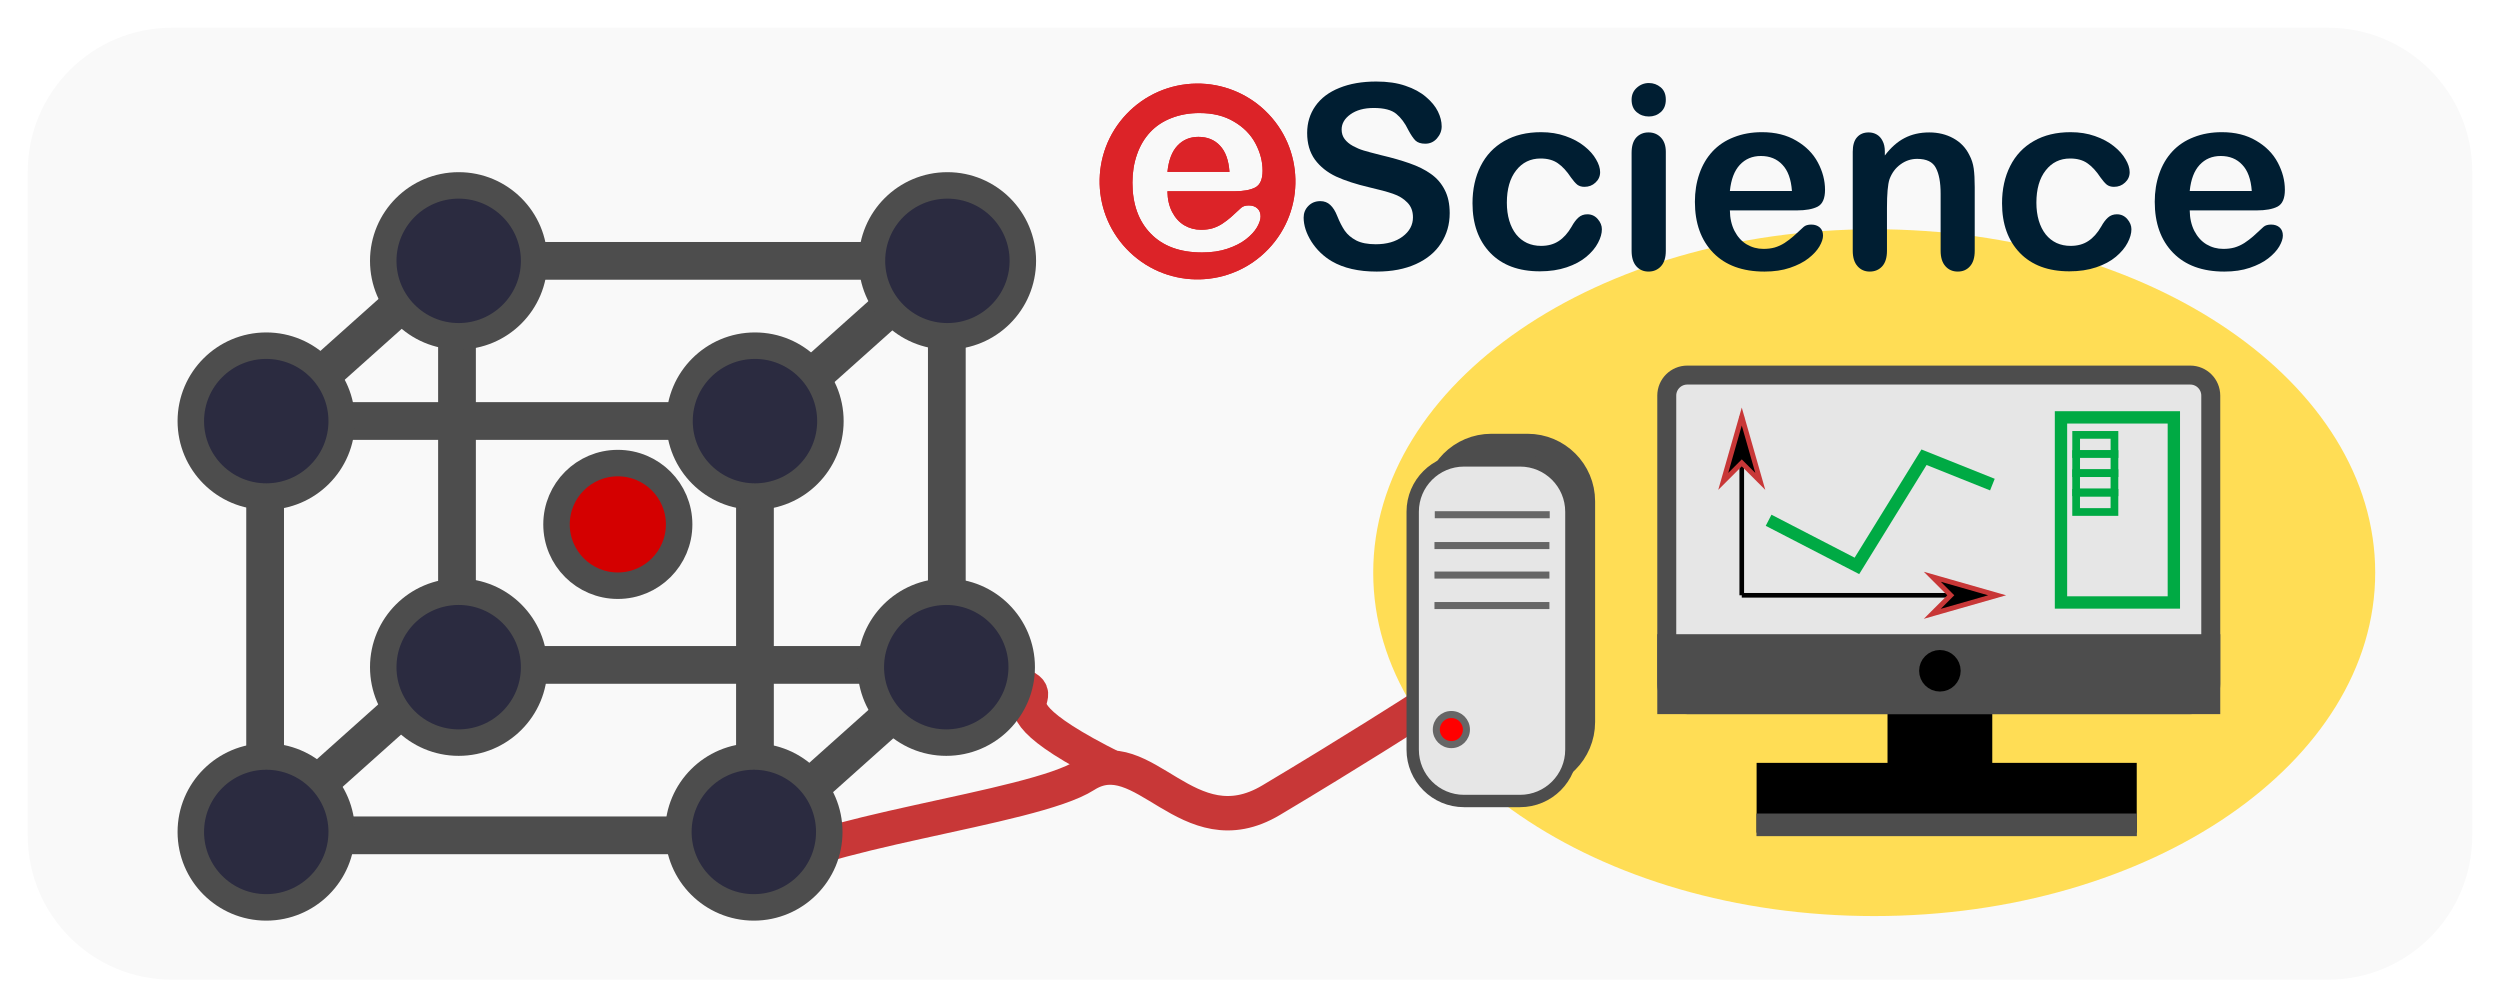
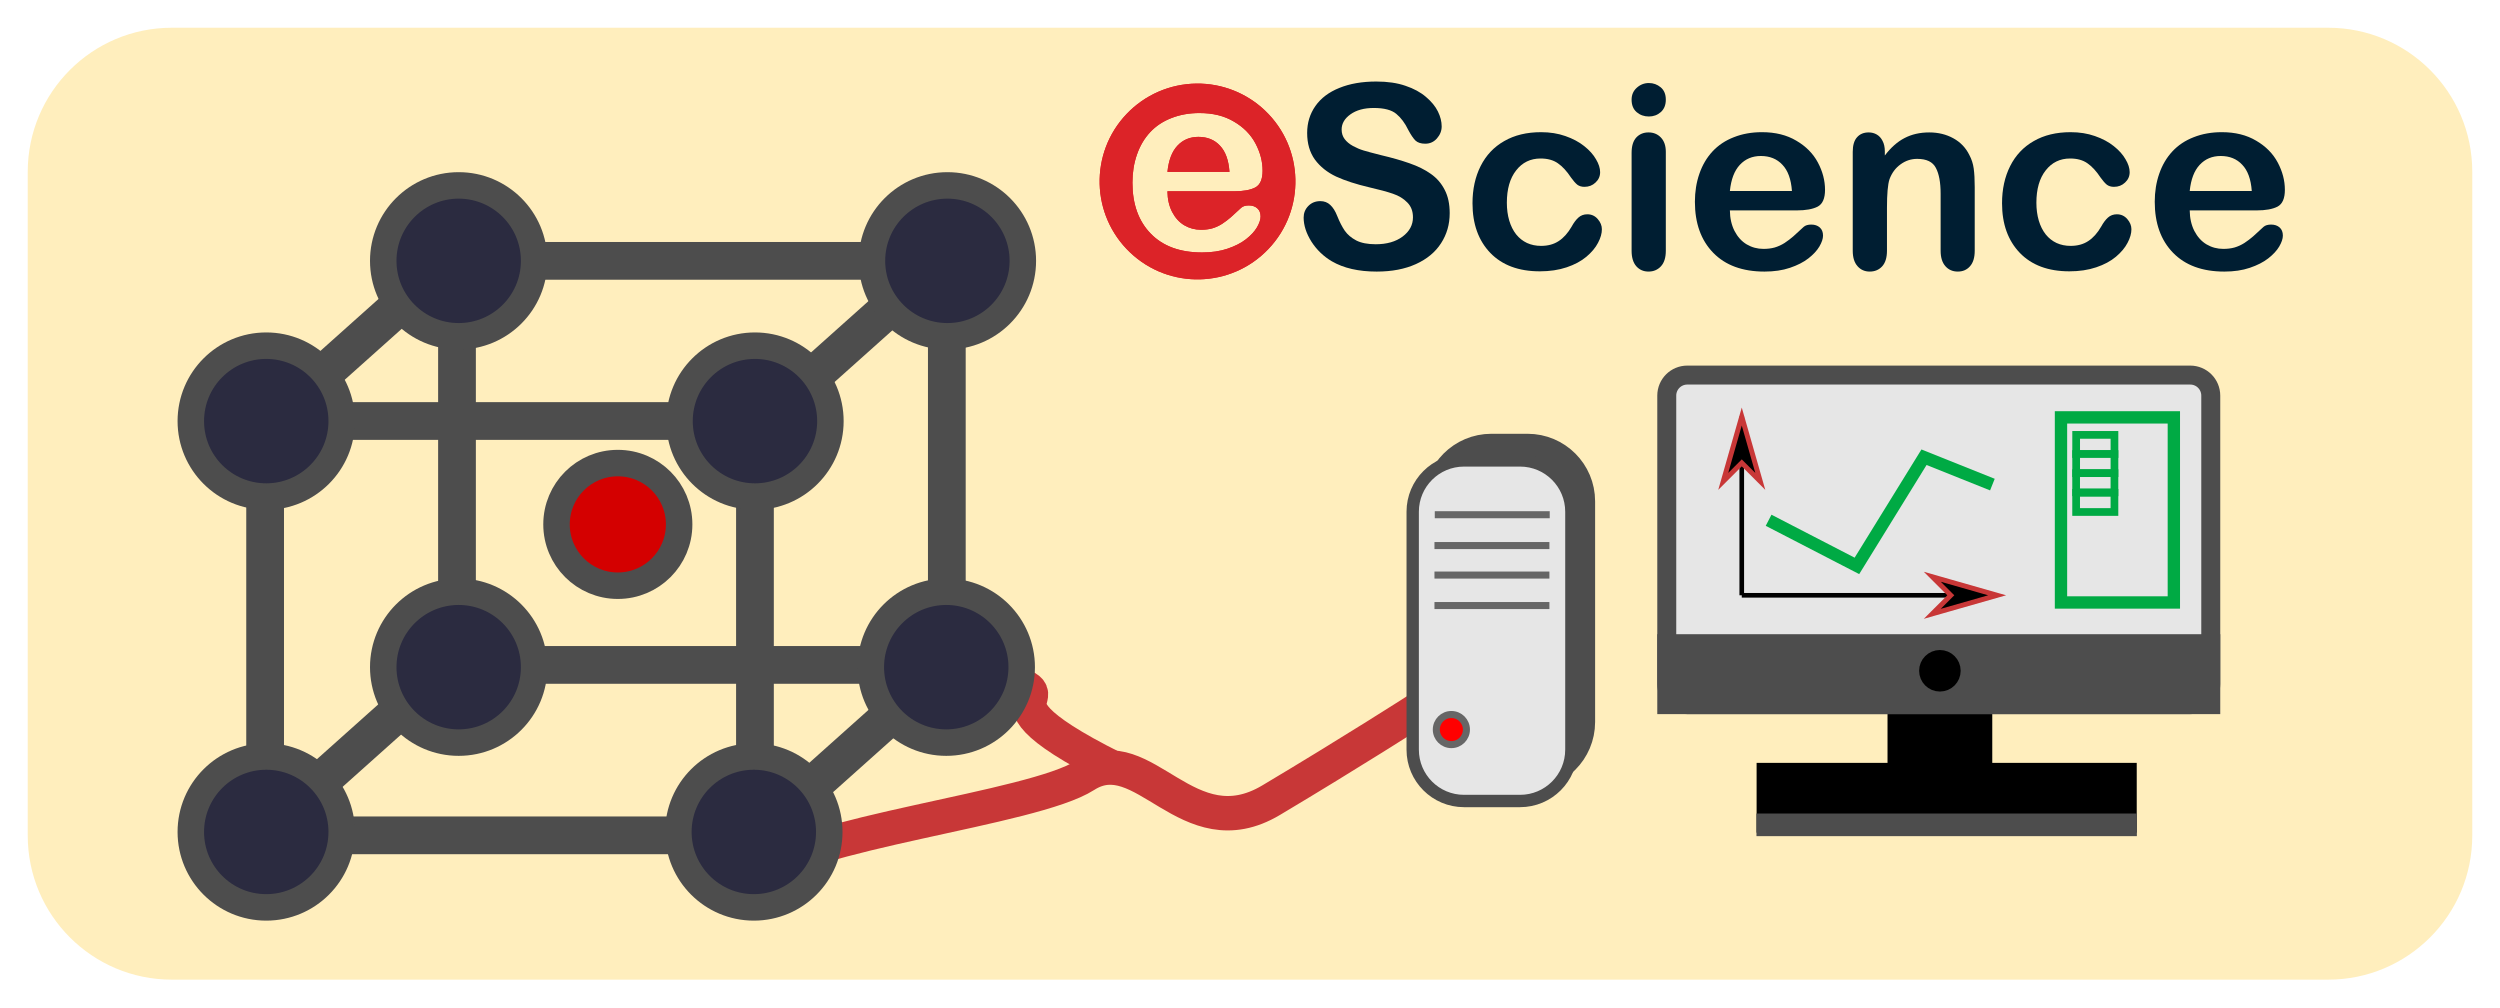
<svg xmlns="http://www.w3.org/2000/svg" width="377.653mm" height="152.176mm" viewBox="0 0 377.653 152.176" version="1.1" id="svg5">
  <defs id="defs2">
    <marker style="overflow:visible" id="marker1637" refX="0" refY="0" orient="auto">
      <path transform="matrix(-0.8,0,0,-0.8,-10,0)" style="fill:context-stroke;fill-rule:evenodd;stroke:#c83737;stroke-width:1pt;stroke-opacity:1" d="M 0,0 5,-5 -12.5,0 5,5 Z" id="path1635" />
    </marker>
    <marker style="overflow:visible" id="marker1483" refX="0" refY="0" orient="auto">
      <path transform="matrix(-0.8,0,0,-0.8,-10,0)" style="fill:context-stroke;fill-rule:evenodd;stroke:#c83737;stroke-width:1pt;stroke-opacity:1" d="M 0,0 5,-5 -12.5,0 5,5 Z" id="path1481" />
    </marker>
    <marker style="overflow:visible" id="marker976" refX="0" refY="0" orient="auto">
      <path transform="matrix(-0.8,0,0,-0.8,-10,0)" style="fill:context-stroke;fill-rule:evenodd;stroke:#c83737;stroke-width:1pt;stroke-opacity:1" d="M 0,0 5,-5 -12.5,0 5,5 Z" id="path974" />
    </marker>
    <marker style="overflow:visible" id="marker966" refX="0" refY="0" orient="auto">
      <path transform="matrix(-0.8,0,0,-0.8,-10,0)" style="fill:context-stroke;fill-rule:evenodd;stroke:#c83737;stroke-width:1pt;stroke-opacity:1" d="M 0,0 5,-5 -12.5,0 5,5 Z" id="path964" />
    </marker>
    <marker style="overflow:visible" id="CurveIn" refX="0" refY="0" orient="auto">
      <path transform="scale(0.6)" style="fill:none;fill-rule:evenodd;stroke:context-stroke;stroke-width:1pt" d="m 4.625,-5.046 c -2.76,0 -5,2.24 -5,5 0,2.76 2.24,5 5,5" id="path4023" />
    </marker>
    <marker style="overflow:visible" id="CurveOut" refX="0" refY="0" orient="auto">
      <path transform="scale(0.6)" style="fill:none;fill-rule:evenodd;stroke:context-stroke;stroke-width:1pt" d="m -5.413,-5.046 c 2.76,0 5,2.24 5,5 0,2.76 -2.24,5 -5,5" id="path4026" />
    </marker>
    <marker style="overflow:visible" id="Scissors" refX="0" refY="0" orient="auto">
      <path style="fill:context-stroke" d="M 9.09,-3.606 C 8.12,-4.777 6.37,-4.736 5.062,-4.233 l -8.212,3.078 c -2.388,-1.307 -4.748,-0.933 -4.748,-1.569 0,-0.497 0.457,-0.388 0.388,-1.683 -0.066,-1.243 -1.364,-2.163 -2.59,-2.082 -1.227,-0.007 -2.499,0.933 -2.51,2.23 -0.091,1.306 1.007,2.52 2.307,2.605 1.522,0.227 4.218,-0.696 5.483,1.571 -0.942,1.738 -2.614,1.743 -4.126,1.656 -1.255,-0.072 -2.762,0.287 -3.361,1.521 -0.578,1.182 -0.011,2.865 1.317,3.226 1.34,0.492 3.181,-0.13 3.499,-1.671 0.246,-1.188 -0.595,-1.746 -0.273,-2.177 0.244,-0.325 1.791,-0.137 4.547,-1.375 L 5.676,4.233 C 6.8,4.547 8.173,4.536 9.168,3.431 l -9.22,-3.485 z m -18.308,-1.901 c 1.295,0.723 1.189,2.684 -0.156,3.063 -1.217,0.424 -2.771,-0.759 -2.383,-2.077 0.227,-1.082 1.653,-1.481 2.54,-0.986 z m 0.056,8.017 c 1.351,0.499 1.121,2.784 -0.252,3.092 -0.911,0.316 -2.214,-0.139 -2.306,-1.212 -0.178,-1.305 1.356,-2.484 2.558,-1.879 z" id="schere" />
    </marker>
    <marker style="overflow:visible" id="Legs" refX="0" refY="0" orient="auto">
      <g transform="scale(-0.7)" id="g4048" style="stroke:#c83737;stroke-opacity:1;fill:#c83737;fill-opacity:1">
        <g transform="matrix(0,-1,-1,0,20.70862,21.31391)" id="g4042" style="stroke:#c83737;stroke-opacity:1;fill:#c83737;fill-opacity:1">
          <path style="fill:#c83737;fill-opacity:1;fill-rule:evenodd;stroke:#c83737;stroke-width:1pt;stroke-opacity:1" d="m 21.221,20.675 c -6.91,4.721 -2.455,6.607 -5.841,13.443" id="path4038" />
          <path style="fill:#c83737;fill-opacity:1;fill-rule:evenodd;stroke:#c83737;stroke-width:1pt;stroke-opacity:1" d="m 21.398,20.548 c -1.361,8.348 3.536,8.77 4.505,13.825" id="path4040" />
        </g>
        <path style="fill:#c83737;fill-rule:evenodd;stroke-width:1pt;stroke:#c83737;stroke-opacity:1;fill-opacity:1" d="m -14.09,-6.732 -0.922,4.043 3.963,-1.223 z" id="path4044" />
        <path style="fill:#c83737;fill-rule:evenodd;stroke-width:1pt;stroke:#c83737;stroke-opacity:1;fill-opacity:1" d="m -15.216,4.557 1.874,3.7 2.267,-3.473 z" id="path4046" />
      </g>
    </marker>
    <marker style="overflow:visible" id="Arrow1Mend" refX="0" refY="0" orient="auto">
      <path transform="matrix(-0.4,0,0,-0.4,-4,0)" style="fill:context-stroke;fill-rule:evenodd;stroke:context-stroke;stroke-width:1pt" d="M 0,0 5,-5 -12.5,0 5,5 Z" id="path3848" />
    </marker>
    <marker style="overflow:visible" id="Arrow1Mstart" refX="0" refY="0" orient="auto">
      <path transform="matrix(0.4,0,0,0.4,4,0)" style="fill:context-stroke;fill-rule:evenodd;stroke:context-stroke;stroke-width:1pt" d="M 0,0 5,-5 -12.5,0 5,5 Z" id="path3845" />
    </marker>
  </defs>
  <g id="layer1" transform="translate(4.651815,48.86598)">
-     <rect style="fill:#f9f9f9;fill-opacity:1;stroke:#5f8dd3;stroke-width:0;stroke-miterlimit:4;stroke-dasharray:none" id="rect8085" width="369.274" height="143.797" x="-0.462" y="-44.676" ry="21.765" />
-     <ellipse style="fill:#ffdd55;stroke-width:0.979" id="path2974" cx="278.469" cy="37.641" rx="75.681" ry="51.876" />
+     <rect style="fill:#ffeebd;fill-opacity:1;stroke:#5f8dd3;stroke-width:0;stroke-miterlimit:4;stroke-dasharray:none" id="rect8085" width="369.274" height="143.797" x="-0.462" y="-44.676" ry="21.765" />
    <path style="fill:#999999;stroke:#4d4d4d;stroke-width:5.7;stroke-linecap:butt;stroke-linejoin:miter;stroke-miterlimit:4;stroke-dasharray:none;stroke-dashoffset:0;stroke-opacity:1" d="M 64.382,-15.513 V 58.993" id="path1276-1-0-0" />
    <path style="fill:#999999;stroke:#4d4d4d;stroke-width:5.7;stroke-linecap:butt;stroke-linejoin:miter;stroke-miterlimit:4;stroke-dasharray:none;stroke-opacity:1" d="M 35.569,14.732 H 110.075" id="path1276" />
    <path style="fill:#999999;stroke:#4d4d4d;stroke-width:5.7;stroke-linecap:butt;stroke-linejoin:miter;stroke-miterlimit:4;stroke-dasharray:none;stroke-dashoffset:0;stroke-opacity:1" d="M 63.786,51.576 H 138.291" id="path1276-2" />
    <path style="fill:#999999;stroke:#4d4d4d;stroke-width:5.7;stroke-linecap:butt;stroke-linejoin:miter;stroke-miterlimit:4;stroke-dasharray:none;stroke-opacity:1" d="M 63.786,-9.461 H 138.291" id="path1276-5" />
    <path style="fill:#999999;stroke:#4d4d4d;stroke-width:5.7;stroke-linecap:butt;stroke-linejoin:miter;stroke-miterlimit:4;stroke-dasharray:none;stroke-opacity:1" d="M 34.631,77.321 H 109.137" id="path1276-1" />
    <path style="fill:#999999;stroke:#4d4d4d;stroke-width:5.7;stroke-linecap:butt;stroke-linejoin:miter;stroke-miterlimit:4;stroke-dasharray:none;stroke-opacity:1" d="M 109.393,8.903 V 83.409" id="path1276-1-0" />
    <path style="fill:#999999;stroke:#4d4d4d;stroke-width:5.7;stroke-linecap:butt;stroke-linejoin:miter;stroke-miterlimit:4;stroke-dasharray:none;stroke-opacity:1" d="M 138.377,-16.025 V 58.481" id="path1276-1-0-4" />
    <path style="fill:#999999;stroke:#4d4d4d;stroke-width:5.7;stroke-linecap:butt;stroke-linejoin:miter;stroke-miterlimit:4;stroke-dasharray:none;stroke-opacity:1" d="M 35.398,8.935 V 83.441" id="path1276-1-0-1" />
    <path style="fill:#999999;stroke:#4d4d4d;stroke-width:5.7;stroke-linecap:butt;stroke-linejoin:miter;stroke-miterlimit:4;stroke-dasharray:none;stroke-dashoffset:0;stroke-opacity:1" d="M 69.945,45.754 34.631,77.321" id="path1276-1-0-1-3" />
    <path style="fill:#999999;stroke:#4d4d4d;stroke-width:5.7;stroke-linecap:butt;stroke-linejoin:miter;stroke-miterlimit:4;stroke-dasharray:none;stroke-dashoffset:0;stroke-opacity:1" d="M 67.243,-13.038 31.929,18.53" id="path1276-1-0-1-3-2" />
    <g id="g1748" style="stroke-width:5.2;stroke-miterlimit:4;stroke-dasharray:none;fill:none">
      <path style="fill:none;fill-opacity:1;stroke:#c83737;stroke-width:5.2;stroke-linecap:butt;stroke-linejoin:miter;stroke-miterlimit:4;stroke-dasharray:none;stroke-opacity:1" d="m 209.29,58.492 c 0,0 -9.856,6.324 -21.92,13.516 -12.663,7.549 -19.27,-9.407 -28.113,-3.744 -7.975,5.107 -42.472,8.568 -49.865,15.145" id="path7089" />
      <path style="fill:none;fill-opacity:1;stroke:#c83737;stroke-width:5.2;stroke-linecap:butt;stroke-linejoin:miter;stroke-miterlimit:4;stroke-dasharray:none;stroke-opacity:1" d="m 163.701,67.255 c -26.948,-13.425 1.46,-9.544 -25.41,-15.679" id="path7089-3" />
    </g>
    <path style="fill:#999999;stroke:#4d4d4d;stroke-width:5.7;stroke-linecap:butt;stroke-linejoin:miter;stroke-miterlimit:4;stroke-dasharray:none;stroke-dashoffset:0;stroke-opacity:1" d="m 140.896,49.363 -35.314,31.567" id="path1276-1-0-1-3-7" />
    <path style="fill:#999999;stroke:#4d4d4d;stroke-width:5.7;stroke-linecap:butt;stroke-linejoin:miter;stroke-miterlimit:4;stroke-dasharray:none;stroke-dashoffset:0;stroke-opacity:1" d="M 141.237,-12.697 105.923,18.871" id="path1276-1-0-1-3-7-6" />
    <circle style="fill:#2b2b40;stroke:#4d4d4d;stroke-width:4;stroke-miterlimit:4;stroke-dasharray:none;fill-opacity:1" id="path846" cx="35.569" cy="14.749" r="11.397" />
    <ellipse style="fill:#2b2b40;stroke:#4d4d4d;stroke-width:4;stroke-miterlimit:4;stroke-dasharray:none;fill-opacity:1" id="path846-6" cx="109.393" cy="14.749" rx="11.397" ry="11.397" />
    <circle style="fill:#d40000;stroke:#4d4d4d;stroke-width:4;stroke-miterlimit:4;stroke-dasharray:none" id="path846-6-2" cx="88.678" cy="30.35" r="9.262" />
    <circle style="fill:#2b2b40;stroke:#4d4d4d;stroke-width:4;stroke-miterlimit:4;stroke-dasharray:none;fill-opacity:1" id="path846-64" cx="35.569" cy="76.809" r="11.397" />
    <circle style="fill:#2b2b40;stroke:#4d4d4d;stroke-width:4;stroke-miterlimit:4;stroke-dasharray:none;fill-opacity:1" id="path846-62" cx="109.222" cy="76.809" r="11.397" />
    <ellipse style="fill:#2b2b40;stroke:#4d4d4d;stroke-width:4;stroke-miterlimit:4;stroke-dasharray:none;fill-opacity:1" id="path846-8" cx="64.638" cy="-9.461" rx="11.397" ry="11.397" />
    <ellipse style="fill:#2b2b40;stroke:#4d4d4d;stroke-width:4;stroke-miterlimit:4;stroke-dasharray:none;fill-opacity:1" id="path846-6-9" cx="138.462" cy="-9.461" rx="11.397" ry="11.397" />
    <ellipse style="fill:#2b2b40;stroke:#4d4d4d;stroke-width:4;stroke-miterlimit:4;stroke-dasharray:none;fill-opacity:1" id="path846-64-6" cx="64.638" cy="51.917" rx="11.397" ry="11.397" />
    <ellipse style="fill:#2b2b40;stroke:#4d4d4d;stroke-width:4;stroke-miterlimit:4;stroke-dasharray:none;fill-opacity:1" id="path846-62-0" cx="138.291" cy="51.917" rx="11.397" ry="11.397" />
    <rect style="fill:#000000;stroke:#000000;stroke-width:2.865;stroke-miterlimit:4;stroke-dasharray:none;stroke-dashoffset:0" id="rect2446" width="12.958" height="10.23" x="281.912" y="59.282" />
    <rect style="fill:#e6e6e6;stroke:#4d4d4d;stroke-width:2.865;stroke-miterlimit:4;stroke-dasharray:none;stroke-dashoffset:0" id="rect2274" width="82.178" height="49.784" x="247.131" y="7.793" ry="3.101" />
    <rect style="fill:#4d4d4d;stroke:#4d4d4d;stroke-width:2.865;stroke-miterlimit:4;stroke-dasharray:none;stroke-dashoffset:0" id="rect2400" width="82.178" height="9.207" x="247.131" y="48.371" ry="0" />
    <rect style="fill:#000000;stroke:#000000;stroke-width:2.865;stroke-miterlimit:4;stroke-dasharray:none;stroke-dashoffset:0" id="rect2594" width="54.558" height="7.672" x="262.135" y="67.807" />
    <circle style="fill:#000000;stroke:#000000;stroke-width:2.865;stroke-miterlimit:4;stroke-dasharray:none;stroke-dashoffset:0" id="path2730" cx="288.391" cy="52.462" r="1.705" />
    <rect style="fill:#666666;stroke:#4d4d4d;stroke-width:2.906;stroke-miterlimit:4;stroke-dasharray:none;stroke-dashoffset:0" id="rect2834" width="54.558" height="0.511" x="262.135" y="75.479" />
    <path style="fill:none;stroke:#00aa44;stroke-width:1.89;stroke-linecap:butt;stroke-linejoin:miter;stroke-miterlimit:4;stroke-dasharray:none;stroke-opacity:1" d="m 262.516,29.726 13.339,6.893 10.137,-16.417 10.33,4.136" id="path3175" />
    <g id="g4125" transform="translate(81.00089,82.29098)" style="stroke-width:0.7;stroke-miterlimit:4;stroke-dasharray:none">
      <path style="fill:none;stroke:#000000;stroke-width:0.7;stroke-linecap:butt;stroke-linejoin:miter;stroke-miterlimit:4;stroke-dasharray:none;stroke-opacity:1;marker-end:url(#marker966)" d="M 177.46,-41.231 V -68.235" id="path3755" />
      <path style="fill:none;stroke:#000000;stroke-width:0.7;stroke-linecap:butt;stroke-linejoin:miter;stroke-miterlimit:4;stroke-dasharray:none;stroke-opacity:1;marker-end:url(#marker976)" d="m 177.46,-41.231 h 38.578" id="path3757" />
    </g>
    <rect style="fill:#e6e6e6;stroke:#00aa44;stroke-width:1.865;stroke-miterlimit:4;stroke-dasharray:none" id="rect4149" width="17.049" height="27.961" x="306.683" y="14.184" />
    <rect style="fill:#e6e6e6;stroke:#00aa44;stroke-width:1.165;stroke-miterlimit:4;stroke-dasharray:none" id="rect4253" width="5.787" height="2.893" x="308.974" y="16.828" />
    <rect style="fill:#e6e6e6;stroke:#00aa44;stroke-width:1.165;stroke-miterlimit:4;stroke-dasharray:none" id="rect4253-9" width="5.787" height="2.893" x="308.974" y="19.722" />
    <rect style="fill:#e6e6e6;stroke:#00aa44;stroke-width:1.165;stroke-miterlimit:4;stroke-dasharray:none" id="rect4253-9-4" width="5.787" height="2.893" x="308.971" y="22.609" />
    <rect style="fill:#e6e6e6;stroke:#00aa44;stroke-width:1.165;stroke-miterlimit:4;stroke-dasharray:none" id="rect4253-9-5" width="5.787" height="2.893" x="308.971" y="25.583" />
    <rect style="fill:#e6e6e6;stroke:#4d4d4d;stroke-width:6.017;stroke-miterlimit:4;stroke-dasharray:none" id="rect5783-7" width="19.856" height="47.72" x="213.443" y="19.67" ry="7.19" />
    <rect style="fill:#e6e6e6;stroke:#4d4d4d;stroke-width:1.865;stroke-miterlimit:4;stroke-dasharray:none" id="rect5783" width="23.971" height="51.449" x="208.752" y="20.685" ry="7.751" />
    <path style="fill:none;stroke:#666666;stroke-width:1.065;stroke-linecap:butt;stroke-linejoin:miter;stroke-miterlimit:4;stroke-dasharray:none;stroke-opacity:1" d="m 212.088,28.889 h 17.363" id="path6191" />
    <path style="fill:none;stroke:#666666;stroke-width:1.065;stroke-linecap:butt;stroke-linejoin:miter;stroke-miterlimit:4;stroke-dasharray:none;stroke-opacity:1" d="m 212.041,33.547 h 17.363" id="path6191-1" />
    <path style="fill:none;stroke:#666666;stroke-width:1.065;stroke-linecap:butt;stroke-linejoin:miter;stroke-miterlimit:4;stroke-dasharray:none;stroke-opacity:1" d="m 212.041,38.005 h 17.363" id="path6191-0" />
    <path style="fill:none;stroke:#666666;stroke-width:1.065;stroke-linecap:butt;stroke-linejoin:miter;stroke-miterlimit:4;stroke-dasharray:none;stroke-opacity:1" d="m 212.041,42.609 h 17.363" id="path6191-3" />
    <circle style="fill:#ff0000;stroke:#666666;stroke-width:1.065;stroke-miterlimit:4;stroke-dasharray:none" id="path6433" cx="214.594" cy="61.342" r="2.274" />
    <path d="m 176.38,-28.19 c -1.288,0 -2.348,0.448 -3.182,1.345 -0.821,0.884 -1.319,2.197 -1.496,3.939 h 9.374 c -0.126,-1.768 -0.606,-3.087 -1.439,-3.958 -0.821,-0.884 -1.906,-1.326 -3.257,-1.326 z m 0.17,-3.598 c 2.02,0 3.75,0.429 5.189,1.288 1.452,0.846 2.538,1.944 3.257,3.295 0.72,1.351 1.079,2.727 1.079,4.128 0,1.3 -0.372,2.146 -1.117,2.538 -0.745,0.379 -1.793,0.568 -3.144,0.568 h -10.113 c 0.013,1.174 0.246,2.21 0.701,3.106 0.467,0.896 1.079,1.572 1.837,2.026 0.77,0.454 1.616,0.682 2.538,0.682 0.619,0 1.18,-0.07 1.685,-0.208 0.518,-0.151 1.016,-0.378 1.496,-0.682 0.48,-0.316 0.922,-0.65 1.326,-1.004 0.404,-0.353 0.928,-0.833 1.572,-1.439 0.265,-0.227 0.644,-0.341 1.136,-0.341 0.53,0 0.959,0.145 1.288,0.436 0.328,0.29 0.492,0.701 0.492,1.231 0,0.467 -0.183,1.016 -0.549,1.648 -0.366,0.619 -0.922,1.219 -1.667,1.799 -0.732,0.568 -1.66,1.041 -2.784,1.42 -1.111,0.379 -2.393,0.568 -3.845,0.568 -3.32,0 -5.902,-0.947 -7.745,-2.841 -1.843,-1.894 -2.765,-4.463 -2.765,-7.708 0,-1.528 0.227,-2.942 0.682,-4.242 0.455,-1.313 1.117,-2.437 1.988,-3.371 0.871,-0.934 1.944,-1.648 3.219,-2.14 1.275,-0.505 2.689,-0.758 4.242,-0.758 z m -0.451,-4.453 a 14.791,14.791 0 0 0 -10.565,4.592 14.791,14.791 0 0 0 0.515,20.911 14.791,14.791 0 0 0 20.911,-0.515 14.791,14.791 0 0 0 -0.515,-20.911 14.791,14.791 0 0 0 -10.346,-4.077 z" style="fill:#dc2328;fill-opacity:1;stroke:none;stroke-width:15.635;stroke-miterlimit:4;stroke-dasharray:none;stroke-opacity:1" id="path10541" />
    <path id="path4514" style="fill:#dc2328;fill-opacity:1;stroke:none;stroke-width:15.635;stroke-miterlimit:4;stroke-dasharray:none;stroke-opacity:1" d="m 176.38,-28.19 c -1.288,0 -2.348,0.448 -3.182,1.345 -0.821,0.884 -1.319,2.197 -1.496,3.939 h 9.374 c -0.126,-1.768 -0.606,-3.087 -1.439,-3.958 -0.821,-0.884 -1.906,-1.326 -3.257,-1.326 z m 0.17,-3.598 c 2.02,0 3.75,0.429 5.189,1.288 1.452,0.846 2.538,1.944 3.257,3.295 0.72,1.351 1.079,2.727 1.079,4.128 0,1.3 -0.372,2.146 -1.117,2.538 -0.745,0.379 -1.793,0.568 -3.144,0.568 h -10.113 c 0.013,1.174 0.246,2.21 0.701,3.106 0.467,0.896 1.079,1.572 1.837,2.026 0.77,0.454 1.616,0.682 2.538,0.682 0.619,0 1.18,-0.07 1.685,-0.208 0.518,-0.151 1.016,-0.378 1.496,-0.682 0.48,-0.316 0.922,-0.65 1.326,-1.004 0.404,-0.353 0.928,-0.833 1.572,-1.439 0.265,-0.227 0.644,-0.341 1.136,-0.341 0.53,0 0.959,0.145 1.288,0.436 0.328,0.29 0.492,0.701 0.492,1.231 0,0.467 -0.183,1.016 -0.549,1.648 -0.366,0.619 -0.922,1.219 -1.667,1.799 -0.732,0.568 -1.66,1.041 -2.784,1.42 -1.111,0.379 -2.393,0.568 -3.845,0.568 -3.32,0 -5.902,-0.947 -7.745,-2.841 -1.843,-1.894 -2.765,-4.463 -2.765,-7.708 0,-1.528 0.227,-2.942 0.682,-4.242 0.455,-1.313 1.117,-2.437 1.988,-3.371 0.871,-0.934 1.944,-1.648 3.219,-2.14 1.275,-0.505 2.689,-0.758 4.242,-0.758 z m -0.451,-4.453 a 14.791,14.791 0 0 0 -10.565,4.592 14.791,14.791 0 0 0 0.515,20.911 14.791,14.791 0 0 0 20.911,-0.515 14.791,14.791 0 0 0 -0.515,-20.911 14.791,14.791 0 0 0 -10.346,-4.077 z" />
    <g aria-label="Science " style="font-style:normal;font-weight:normal;font-size:66.433px;line-height:1.25;font-family:sans-serif;letter-spacing:0px;word-spacing:0px;fill:#001e32;fill-opacity:1;stroke:none;stroke-width:0;stroke-miterlimit:4;stroke-dasharray:none;stroke-opacity:1" id="text10563" transform="matrix(0.5838149,0,0,0.5838149,-320.4762,1338.973)">
      <path d="m 916.072,-2322.003 q 0,4.314 -2.238,7.753 -2.206,3.438 -6.488,5.385 -4.282,1.946 -10.153,1.946 -7.039,0 -11.613,-2.66 -3.244,-1.914 -5.287,-5.093 -2.011,-3.211 -2.011,-6.228 0,-1.752 1.2,-2.984 1.233,-1.265 3.114,-1.265 1.525,0 2.563,0.973 1.07,0.973 1.817,2.887 0.908,2.271 1.946,3.795 1.07,1.524 2.984,2.53 1.914,0.973 5.028,0.973 4.282,0 6.942,-1.979 2.692,-2.011 2.692,-4.995 0,-2.368 -1.46,-3.828 -1.427,-1.492 -3.73,-2.271 -2.271,-0.778 -6.098,-1.654 -5.125,-1.2 -8.596,-2.79 -3.438,-1.622 -5.482,-4.379 -2.011,-2.79 -2.011,-6.909 0,-3.925 2.141,-6.974 2.141,-3.049 6.196,-4.671 4.055,-1.654 9.537,-1.654 4.379,0 7.558,1.103 3.211,1.071 5.32,2.887 2.108,1.784 3.082,3.763 0.973,1.979 0.973,3.86 0,1.719 -1.233,3.114 -1.2,1.362 -3.017,1.362 -1.654,0 -2.53,-0.811 -0.843,-0.843 -1.849,-2.725 -1.298,-2.692 -3.114,-4.184 -1.817,-1.525 -5.839,-1.525 -3.73,0 -6.033,1.654 -2.271,1.622 -2.271,3.925 0,1.427 0.779,2.465 0.779,1.038 2.141,1.784 1.362,0.746 2.757,1.168 1.395,0.422 4.606,1.233 4.022,0.941 7.266,2.076 3.276,1.135 5.547,2.757 2.303,1.622 3.568,4.12 1.298,2.465 1.298,6.066 z" style="font-style:normal;font-variant:normal;font-weight:normal;font-stretch:normal;font-family:'Arial Rounded MT Bold';-inkscape-font-specification:'Arial Rounded MT Bold, ';fill:#001e32;fill-opacity:1;stroke:none;stroke-width:0;stroke-miterlimit:4;stroke-dasharray:none;stroke-opacity:1" id="path833" />
      <path d="m 955.452,-2317.884 q 0,1.654 -1.006,3.536 -0.973,1.881 -3.017,3.601 -2.011,1.687 -5.093,2.725 -3.082,1.038 -6.942,1.038 -8.207,0 -12.813,-4.768 -4.606,-4.801 -4.606,-12.845 0,-5.45 2.108,-9.634 2.108,-4.184 6.098,-6.455 3.99,-2.303 9.537,-2.303 3.438,0 6.293,1.006 2.887,1.006 4.866,2.595 2.011,1.589 3.049,3.406 1.07,1.784 1.07,3.341 0,1.589 -1.2,2.692 -1.168,1.103 -2.855,1.103 -1.103,0 -1.849,-0.551 -0.714,-0.584 -1.622,-1.849 -1.622,-2.465 -3.406,-3.698 -1.752,-1.233 -4.476,-1.233 -3.925,0 -6.325,3.082 -2.4,3.049 -2.4,8.369 0,2.498 0.616,4.606 0.616,2.076 1.784,3.568 1.168,1.46 2.822,2.238 1.654,0.746 3.633,0.746 2.66,0 4.541,-1.233 1.914,-1.233 3.374,-3.763 0.811,-1.492 1.752,-2.336 0.941,-0.843 2.303,-0.843 1.622,0 2.692,1.233 1.07,1.233 1.07,2.627 z" style="font-style:normal;font-variant:normal;font-weight:normal;font-stretch:normal;font-family:'Arial Rounded MT Bold';-inkscape-font-specification:'Arial Rounded MT Bold, ';fill:#001e32;fill-opacity:1;stroke:none;stroke-width:0;stroke-miterlimit:4;stroke-dasharray:none;stroke-opacity:1" id="path835" />
      <path d="m 971.995,-2337.898 v 25.593 q 0,2.66 -1.265,4.022 -1.265,1.362 -3.211,1.362 -1.946,0 -3.179,-1.395 -1.2,-1.395 -1.2,-3.99 v -25.334 q 0,-2.627 1.2,-3.957 1.233,-1.33 3.179,-1.33 1.946,0 3.211,1.33 1.265,1.33 1.265,3.698 z m -4.379,-9.148 q -1.849,0 -3.179,-1.135 -1.298,-1.135 -1.298,-3.211 0,-1.881 1.33,-3.082 1.362,-1.233 3.146,-1.233 1.719,0 3.049,1.103 1.33,1.103 1.33,3.211 0,2.044 -1.298,3.211 -1.298,1.135 -3.082,1.135 z" style="font-style:normal;font-variant:normal;font-weight:normal;font-stretch:normal;font-family:'Arial Rounded MT Bold';-inkscape-font-specification:'Arial Rounded MT Bold, ';fill:#001e32;fill-opacity:1;stroke:none;stroke-width:0;stroke-miterlimit:4;stroke-dasharray:none;stroke-opacity:1" id="path837" />
      <path d="m 1005.893,-2322.749 h -17.322 q 0.032,3.017 1.2,5.32 1.2,2.303 3.146,3.471 1.979,1.168 4.347,1.168 1.589,0 2.887,-0.357 1.33,-0.389 2.563,-1.168 1.233,-0.811 2.271,-1.719 1.038,-0.908 2.692,-2.465 0.681,-0.584 1.946,-0.584 1.362,0 2.206,0.746 0.843,0.746 0.843,2.108 0,1.2 -0.941,2.822 -0.941,1.589 -2.855,3.082 -1.881,1.46 -4.768,2.433 -2.854,0.973 -6.585,0.973 -8.531,0 -13.267,-4.866 -4.736,-4.866 -4.736,-13.202 0,-3.925 1.168,-7.266 1.168,-3.373 3.406,-5.774 2.238,-2.4 5.514,-3.665 3.276,-1.298 7.266,-1.298 5.19,0 8.888,2.206 3.73,2.173 5.579,5.644 1.849,3.471 1.849,7.072 0,3.341 -1.914,4.347 -1.914,0.973 -5.385,0.973 z m -17.322,-5.028 h 16.057 q -0.324,-4.541 -2.465,-6.779 -2.108,-2.271 -5.579,-2.271 -3.309,0 -5.45,2.303 -2.108,2.271 -2.563,6.747 z" style="font-style:normal;font-variant:normal;font-weight:normal;font-stretch:normal;font-family:'Arial Rounded MT Bold';-inkscape-font-specification:'Arial Rounded MT Bold, ';fill:#001e32;fill-opacity:1;stroke:none;stroke-width:0;stroke-miterlimit:4;stroke-dasharray:none;stroke-opacity:1" id="path839" />
      <path d="m 1028.664,-2338.028 v 1.071 q 2.336,-3.082 5.093,-4.509 2.79,-1.46 6.39,-1.46 3.503,0 6.261,1.525 2.757,1.525 4.12,4.314 0.876,1.622 1.135,3.503 0.26,1.881 0.26,4.801 v 16.478 q 0,2.66 -1.233,4.022 -1.2,1.362 -3.146,1.362 -1.979,0 -3.211,-1.395 -1.233,-1.395 -1.233,-3.99 v -14.759 q 0,-4.379 -1.233,-6.682 -1.2,-2.336 -4.833,-2.336 -2.368,0 -4.314,1.427 -1.946,1.395 -2.854,3.86 -0.649,1.979 -0.649,7.396 v 11.094 q 0,2.692 -1.265,4.055 -1.233,1.33 -3.211,1.33 -1.914,0 -3.147,-1.395 -1.233,-1.395 -1.233,-3.99 v -25.593 q 0,-2.53 1.103,-3.763 1.103,-1.265 3.017,-1.265 1.168,0 2.108,0.551 0.941,0.551 1.492,1.654 0.584,1.103 0.584,2.692 z" style="font-style:normal;font-variant:normal;font-weight:normal;font-stretch:normal;font-family:'Arial Rounded MT Bold';-inkscape-font-specification:'Arial Rounded MT Bold, ';fill:#001e32;fill-opacity:1;stroke:none;stroke-width:0;stroke-miterlimit:4;stroke-dasharray:none;stroke-opacity:1" id="path841" />
      <path d="m 1092.469,-2317.884 q 0,1.654 -1.006,3.536 -0.973,1.881 -3.017,3.601 -2.011,1.687 -5.093,2.725 -3.082,1.038 -6.942,1.038 -8.207,0 -12.813,-4.768 -4.606,-4.801 -4.606,-12.845 0,-5.45 2.108,-9.634 2.108,-4.184 6.098,-6.455 3.99,-2.303 9.537,-2.303 3.438,0 6.293,1.006 2.887,1.006 4.866,2.595 2.011,1.589 3.049,3.406 1.071,1.784 1.071,3.341 0,1.589 -1.2,2.692 -1.168,1.103 -2.855,1.103 -1.103,0 -1.849,-0.551 -0.714,-0.584 -1.622,-1.849 -1.622,-2.465 -3.406,-3.698 -1.752,-1.233 -4.476,-1.233 -3.925,0 -6.325,3.082 -2.401,3.049 -2.401,8.369 0,2.498 0.616,4.606 0.616,2.076 1.784,3.568 1.168,1.46 2.822,2.238 1.654,0.746 3.633,0.746 2.66,0 4.541,-1.233 1.914,-1.233 3.374,-3.763 0.811,-1.492 1.752,-2.336 0.941,-0.843 2.303,-0.843 1.622,0 2.692,1.233 1.07,1.233 1.07,2.627 z" style="font-style:normal;font-variant:normal;font-weight:normal;font-stretch:normal;font-family:'Arial Rounded MT Bold';-inkscape-font-specification:'Arial Rounded MT Bold, ';fill:#001e32;fill-opacity:1;stroke:none;stroke-width:0;stroke-miterlimit:4;stroke-dasharray:none;stroke-opacity:1" id="path843" />
      <path d="m 1124.875,-2322.749 h -17.322 q 0.033,3.017 1.2,5.32 1.2,2.303 3.147,3.471 1.979,1.168 4.347,1.168 1.589,0 2.887,-0.357 1.33,-0.389 2.563,-1.168 1.233,-0.811 2.271,-1.719 1.038,-0.908 2.692,-2.465 0.681,-0.584 1.946,-0.584 1.362,0 2.206,0.746 0.843,0.746 0.843,2.108 0,1.2 -0.941,2.822 -0.941,1.589 -2.854,3.082 -1.881,1.46 -4.768,2.433 -2.854,0.973 -6.585,0.973 -8.531,0 -13.267,-4.866 -4.736,-4.866 -4.736,-13.202 0,-3.925 1.168,-7.266 1.168,-3.373 3.406,-5.774 2.238,-2.4 5.514,-3.665 3.276,-1.298 7.266,-1.298 5.19,0 8.888,2.206 3.73,2.173 5.579,5.644 1.849,3.471 1.849,7.072 0,3.341 -1.914,4.347 -1.914,0.973 -5.385,0.973 z m -17.322,-5.028 h 16.057 q -0.324,-4.541 -2.465,-6.779 -2.108,-2.271 -5.579,-2.271 -3.309,0 -5.45,2.303 -2.108,2.271 -2.563,6.747 z" style="font-style:normal;font-variant:normal;font-weight:normal;font-stretch:normal;font-family:'Arial Rounded MT Bold';-inkscape-font-specification:'Arial Rounded MT Bold, ';fill:#001e32;fill-opacity:1;stroke:none;stroke-width:0;stroke-miterlimit:4;stroke-dasharray:none;stroke-opacity:1" id="path845" />
    </g>
  </g>
</svg>
